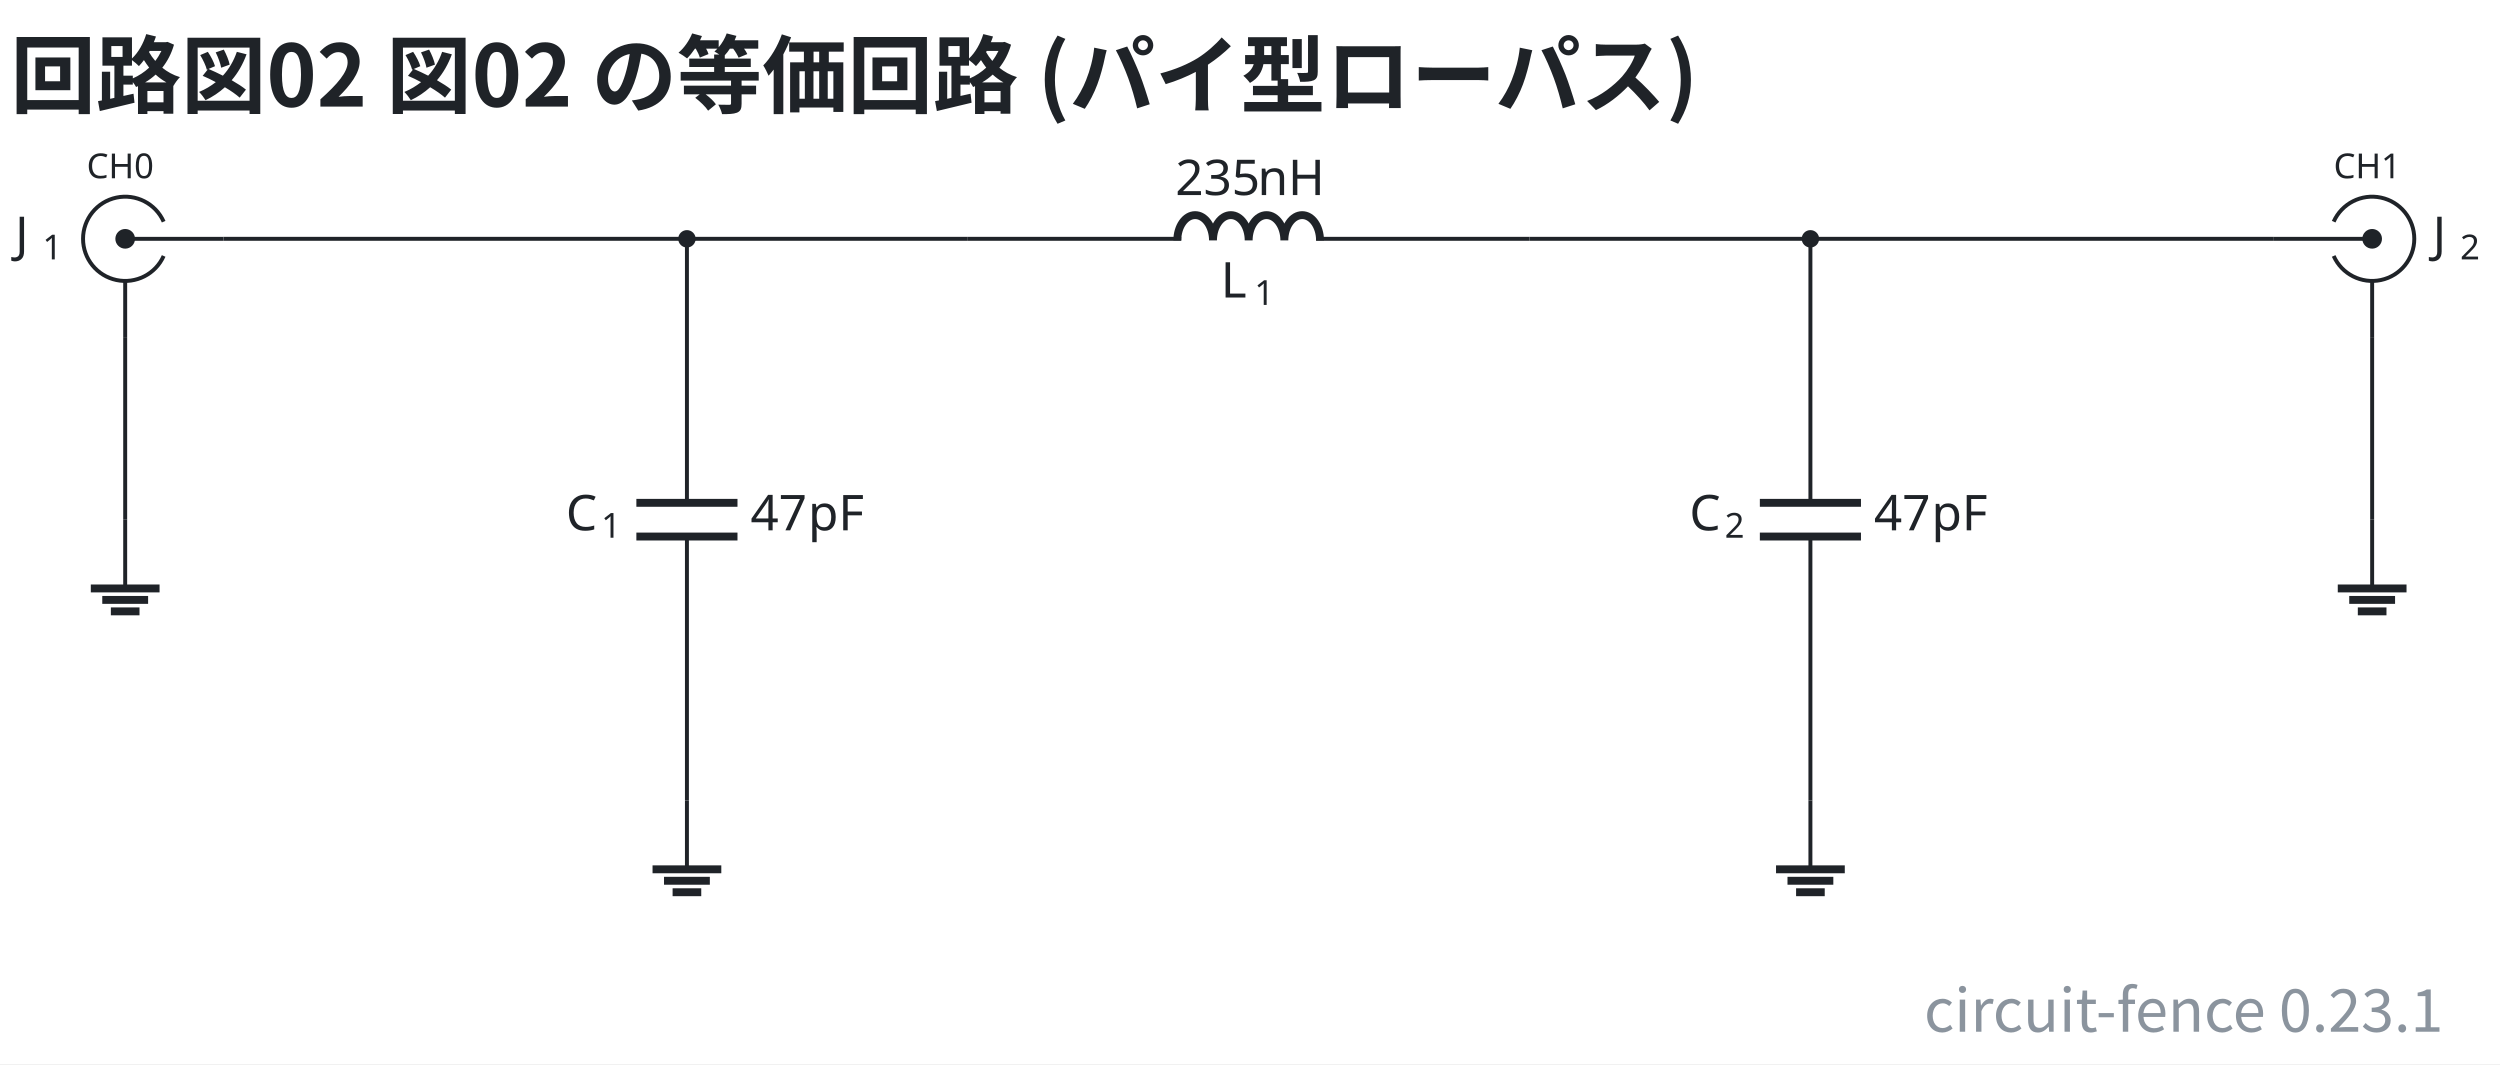
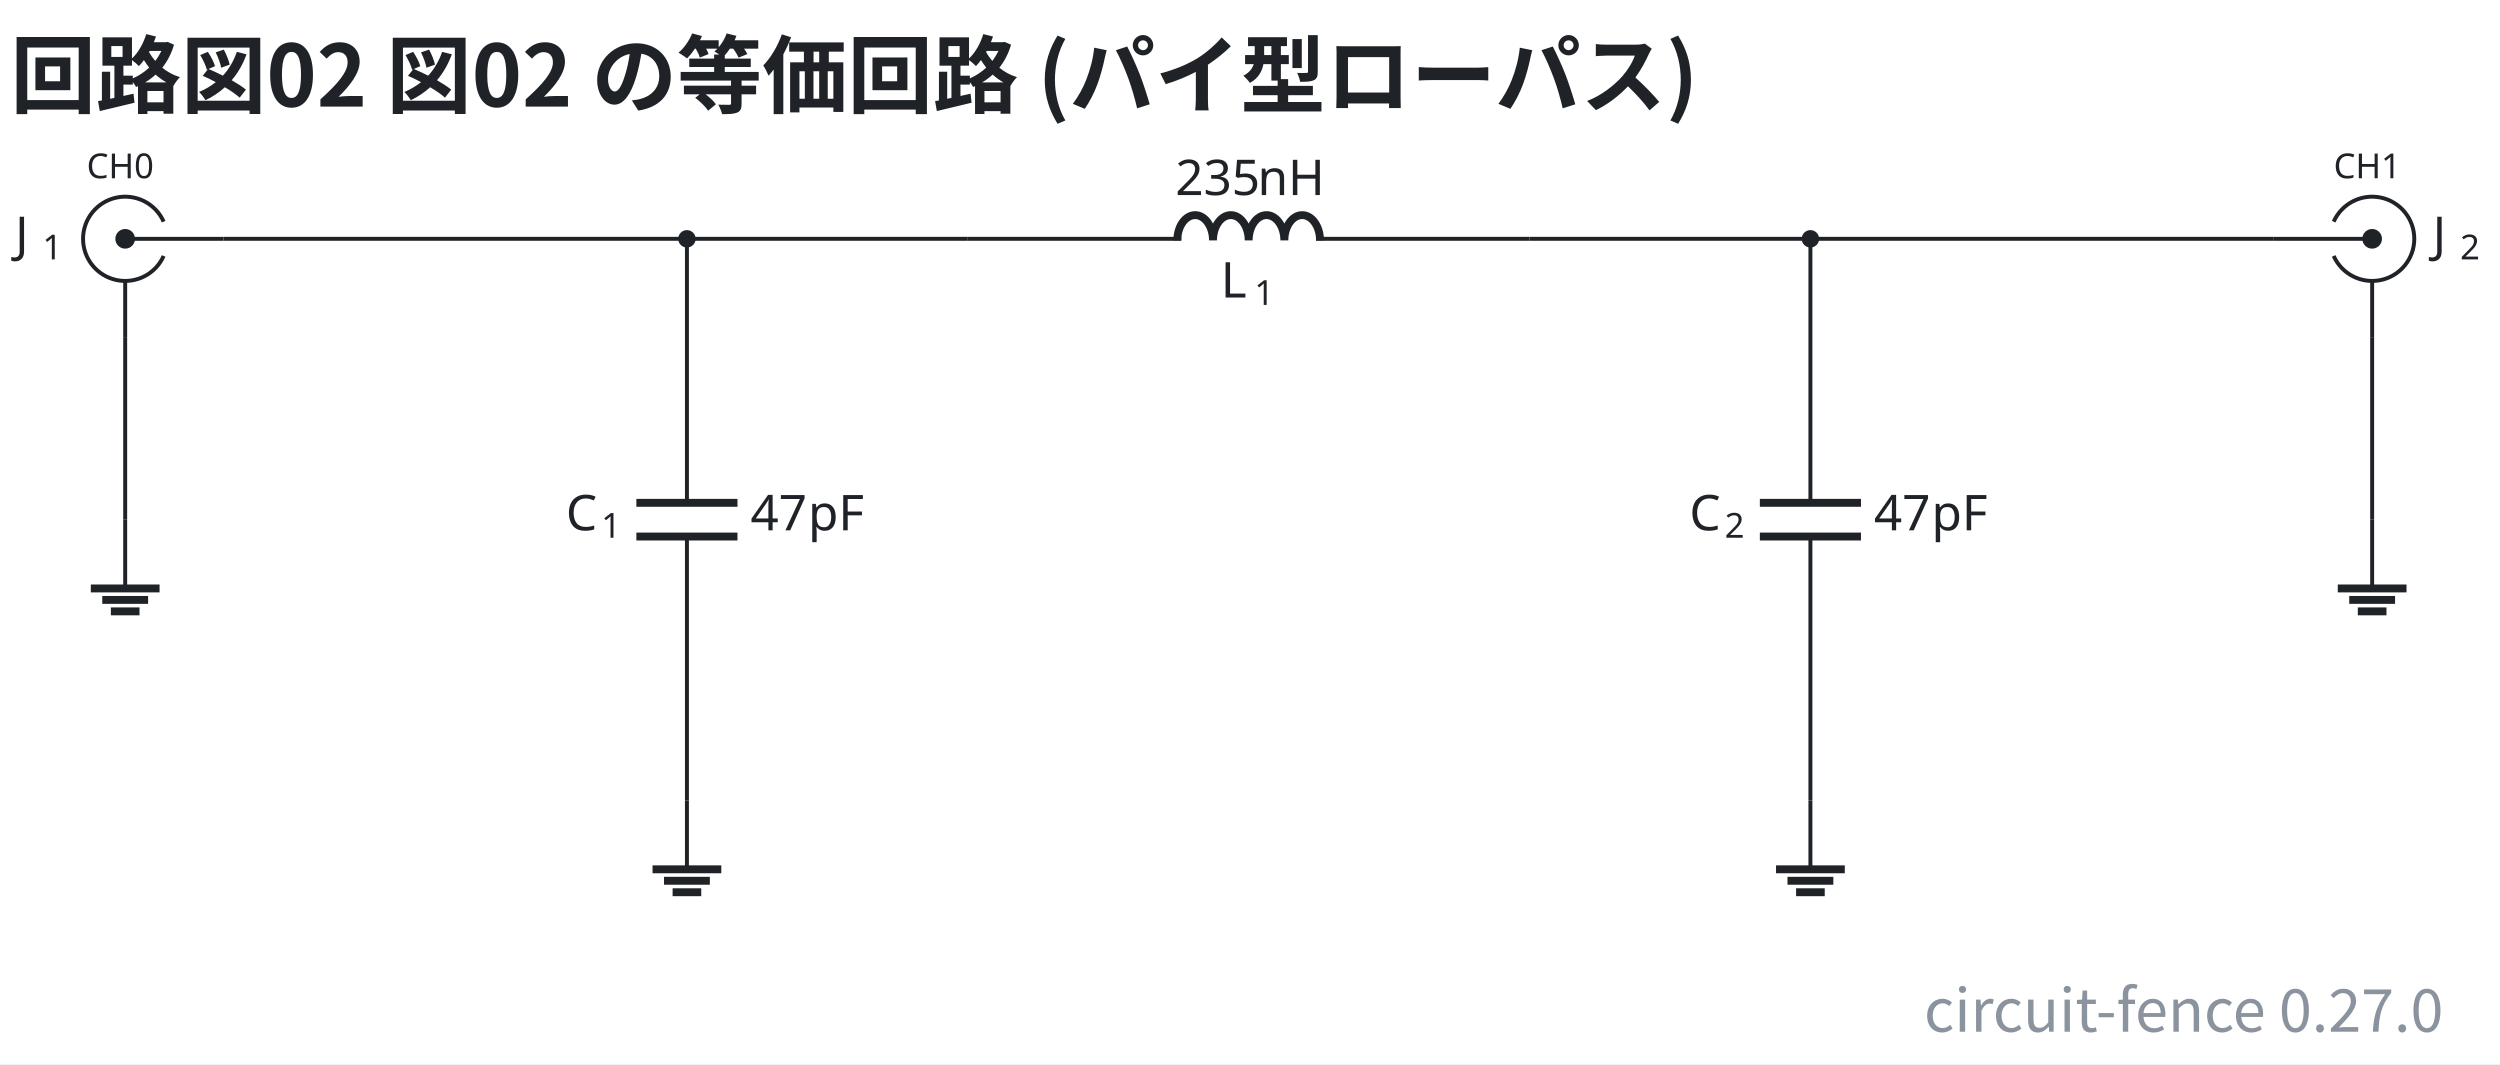
- <svg xmlns="http://www.w3.org/2000/svg" data-figure-paper="#ffffff" data-circuit-fence="0.23.1" fill="#1f2328" width="675.347" height="287.447" viewBox="-72 -72 506.51 215.585">
+ <svg xmlns="http://www.w3.org/2000/svg" data-figure-paper="#ffffff" data-circuit-fence="0.27.0" fill="#1f2328" width="675.347" height="287.447" viewBox="-72 -72 506.51 215.585">
  <rect x="-72" y="-72" width="506.51" height="215.585" fill="#ffffff" />
  <g stroke="#1f2328" stroke-miterlimit="10" stroke-width=".8">
    <path fill="none" d="M-38.84-20.144a8.536 8.536 0 1 1 0-6.943m12.12 3.472h-19.917m0 19.917v-11.38" />
    <path stroke="none" d="M-48.629-23.615a1.992 1.992 0 1 1 3.984 0 1.992 1.992 0 0 1-3.984 0m1.992 0" />
    <text x="-103.542" y="-137.426" stroke="none" font-family="cmr7" font-size="7" transform="translate(49.107 101.542)">CH0</text>
    <g stroke="none">
      <text x="-103.542" y="-137.426" font-family="cmmi10" font-size="10" transform="translate(34.605 116.478)">J</text>
      <text x="-97.997" y="-135.926" font-family="cmr7" font-size="7" transform="translate(34.605 116.478)">1</text>
    </g>
    <path fill="none" d="M67.174-23.615v.4m0-.4v53.491m0 6.829v53.491m0-.4v.4" />
    <g stroke-width="1.6">
      <path fill="none" d="M77.417 29.876H56.931m20.486 6.829H56.931" />
    </g>
    <g stroke="none">
      <text x="-103.542" y="-137.426" font-family="cmmi10" font-size="10" transform="translate(146.201 172.87)">C</text>
      <text x="-96.395" y="-135.926" font-family="cmr7" font-size="7" transform="translate(146.201 172.87)">1</text>
    </g>
    <g stroke="none" font-family="cmr10" font-size="10">
      <text x="-103.542" y="-137.426" transform="translate(183.598 172.87)">47</text>
      <text x="-91.876" y="-137.426" transform="translate(183.598 172.87)">pF</text>
    </g>
    <path fill="none" d="M124.08-23.615h.4m-.4 0h43.248m27.314 0h43.249m-.4 0h.4" />
    <g stroke-linejoin="bevel" stroke-width="1.6">
      <path fill="none" d="M166.528-23.295c0-2.828 1.618-5.121 3.614-5.121s3.614 2.293 3.614 5.121c0-2.828 1.619-5.121 3.615-5.121s3.614 2.293 3.614 5.121c0-2.828 1.618-5.121 3.614-5.121 1.997 0 3.615 2.293 3.615 5.121 0-2.828 1.618-5.121 3.614-5.121s3.614 2.293 3.614 5.121" />
    </g>
    <g stroke="none">
      <text x="-103.542" y="-137.426" font-family="cmmi10" font-size="10" transform="translate(278.882 125.704)">L</text>
      <text x="-96.737" y="-135.926" font-family="cmr7" font-size="7" transform="translate(278.882 125.704)">1</text>
    </g>
    <g stroke="none" font-family="cmr10" font-size="10">
      <text x="-103.542" y="-137.426" transform="translate(269.666 104.948)">235</text>
      <text x="-86.876" y="-137.426" transform="translate(269.666 104.948)">nH</text>
    </g>
    <path fill="none" d="M294.796-23.615v.4m0-.4v53.491m0 6.829v53.491m0-.4v.4" />
    <g stroke-width="1.6">
      <path fill="none" d="M305.04 29.876h-20.487m20.486 6.829h-20.486" />
    </g>
    <g stroke="none">
      <text x="-103.542" y="-137.426" font-family="cmmi10" font-size="10" transform="translate(373.823 172.87)">C</text>
      <text x="-96.395" y="-135.926" font-family="cmr7" font-size="7" transform="translate(373.823 172.87)">2</text>
    </g>
    <g stroke="none" font-family="cmr10" font-size="10">
      <text x="-103.542" y="-137.426" transform="translate(411.22 172.87)">47</text>
      <text x="-91.876" y="-137.426" transform="translate(411.22 172.87)">pF</text>
    </g>
    <path fill="none" d="M400.81-20.144a8.536 8.536 0 1 0 0-6.943m-12.12 3.472h19.917m0 19.917v-11.38" />
    <path stroke="none" d="M410.599-23.615a1.992 1.992 0 1 0-3.984 0 1.992 1.992 0 0 0 3.984 0m-1.992 0" />
    <text x="-103.542" y="-137.426" stroke="none" font-family="cmr7" font-size="7" transform="translate(504.35 101.542)">CH1</text>
    <g stroke="none">
      <text x="-103.542" y="-137.426" font-family="cmmi10" font-size="10" transform="translate(524.418 116.478)">J</text>
      <text x="-97.997" y="-135.926" font-family="cmr7" font-size="7" transform="translate(524.418 116.478)">2</text>
    </g>
    <path fill="none" d="M-46.637 33.29v13.931" />
    <path fill="none" stroke-width="1.6" d="M-53.602 47.221h13.93m-11.608 2.322h9.287m-7.546 2.322h5.804" />
    <path fill="none" d="M408.607 33.29v13.931" />
    <path fill="none" stroke-width="1.6" d="M401.642 47.221h13.93m-11.608 2.322h9.286m-7.545 2.322h5.804" />
    <path fill="none" d="M67.174 90.196v13.93" />
    <path fill="none" stroke-width="1.6" d="M60.209 104.127h13.93m-11.608 2.321h9.286m-7.545 2.322h5.804" />
    <path fill="none" d="M294.796 90.196v13.93" />
    <path fill="none" stroke-width="1.6" d="M287.83 104.127h13.931m-11.608 2.321h9.286m-7.545 2.322h5.804" />
    <path fill="none" d="M-26.72-23.615h93.894M67.174-23.615h56.906M237.89-23.615h56.906M294.796-23.615h93.894M-46.637-3.698v36.989M408.607-3.698v36.989" />
    <path d="M68.54-23.615a1.365 1.365 0 1 0-2.731 0 1.365 1.365 0 0 0 2.73 0ZM296.162-23.615a1.365 1.365 0 1 0-2.731 0 1.365 1.365 0 0 0 2.73 0Zm-1.366 0" />
    <g>
      <text x="-103.542" y="-137.426" fill="#1f2328" stroke="none" font-family="'Noto Sans CJK JP','Noto Sans JP','Hiragino Sans','Yu Gothic',sans-serif" font-size="17.28" transform="translate(33.672 87.026)" font-weight="bold">回路図02 図02 の等価回路 (パイ型ローパス)</text>
    </g>
    <g>
-       <text x="-103.542" y="-137.426" fill="#8b949e" stroke="none" font-family="'Noto Sans CJK JP','Noto Sans JP','Hiragino Sans','Yu Gothic',sans-serif" font-size="12" transform="translate(526.574 274.468)" text-anchor="end">circuit-fence 0.23.1</text>
+       <text x="-103.542" y="-137.426" fill="#8b949e" stroke="none" font-family="'Noto Sans CJK JP','Noto Sans JP','Hiragino Sans','Yu Gothic',sans-serif" font-size="12" transform="translate(526.574 274.468)" text-anchor="end">circuit-fence 0.27.0</text>
    </g>
  </g>
</svg>
